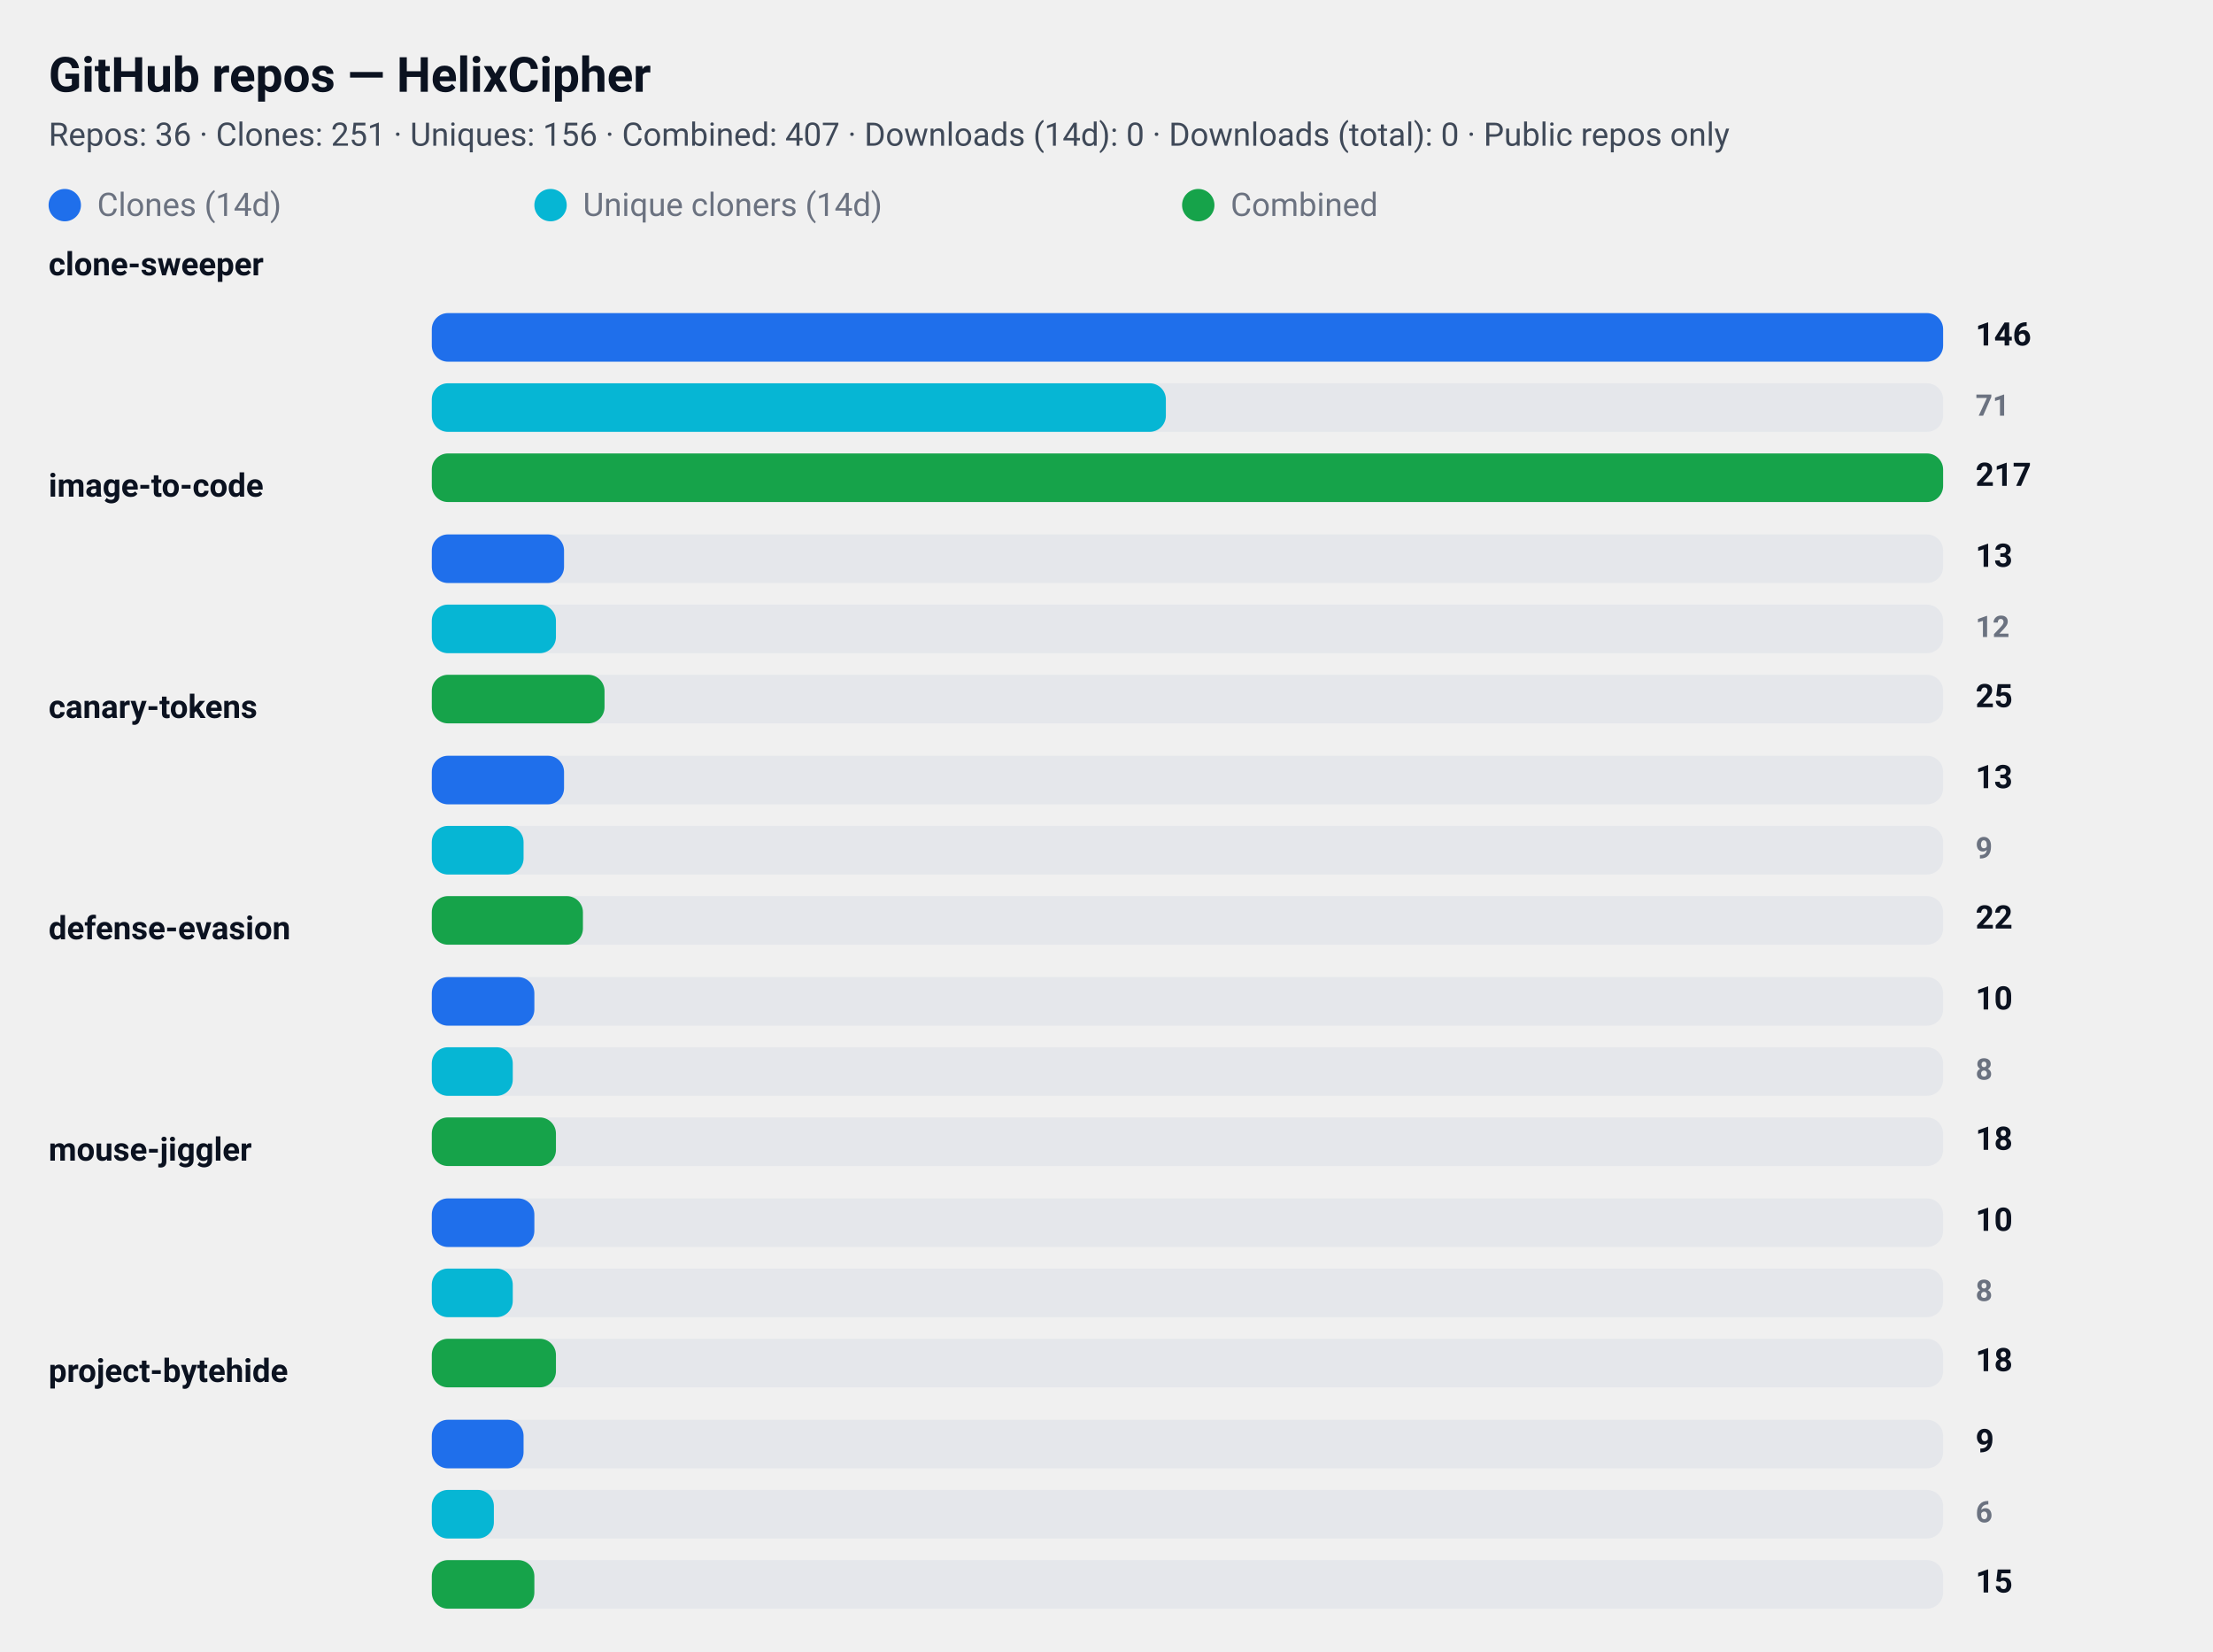
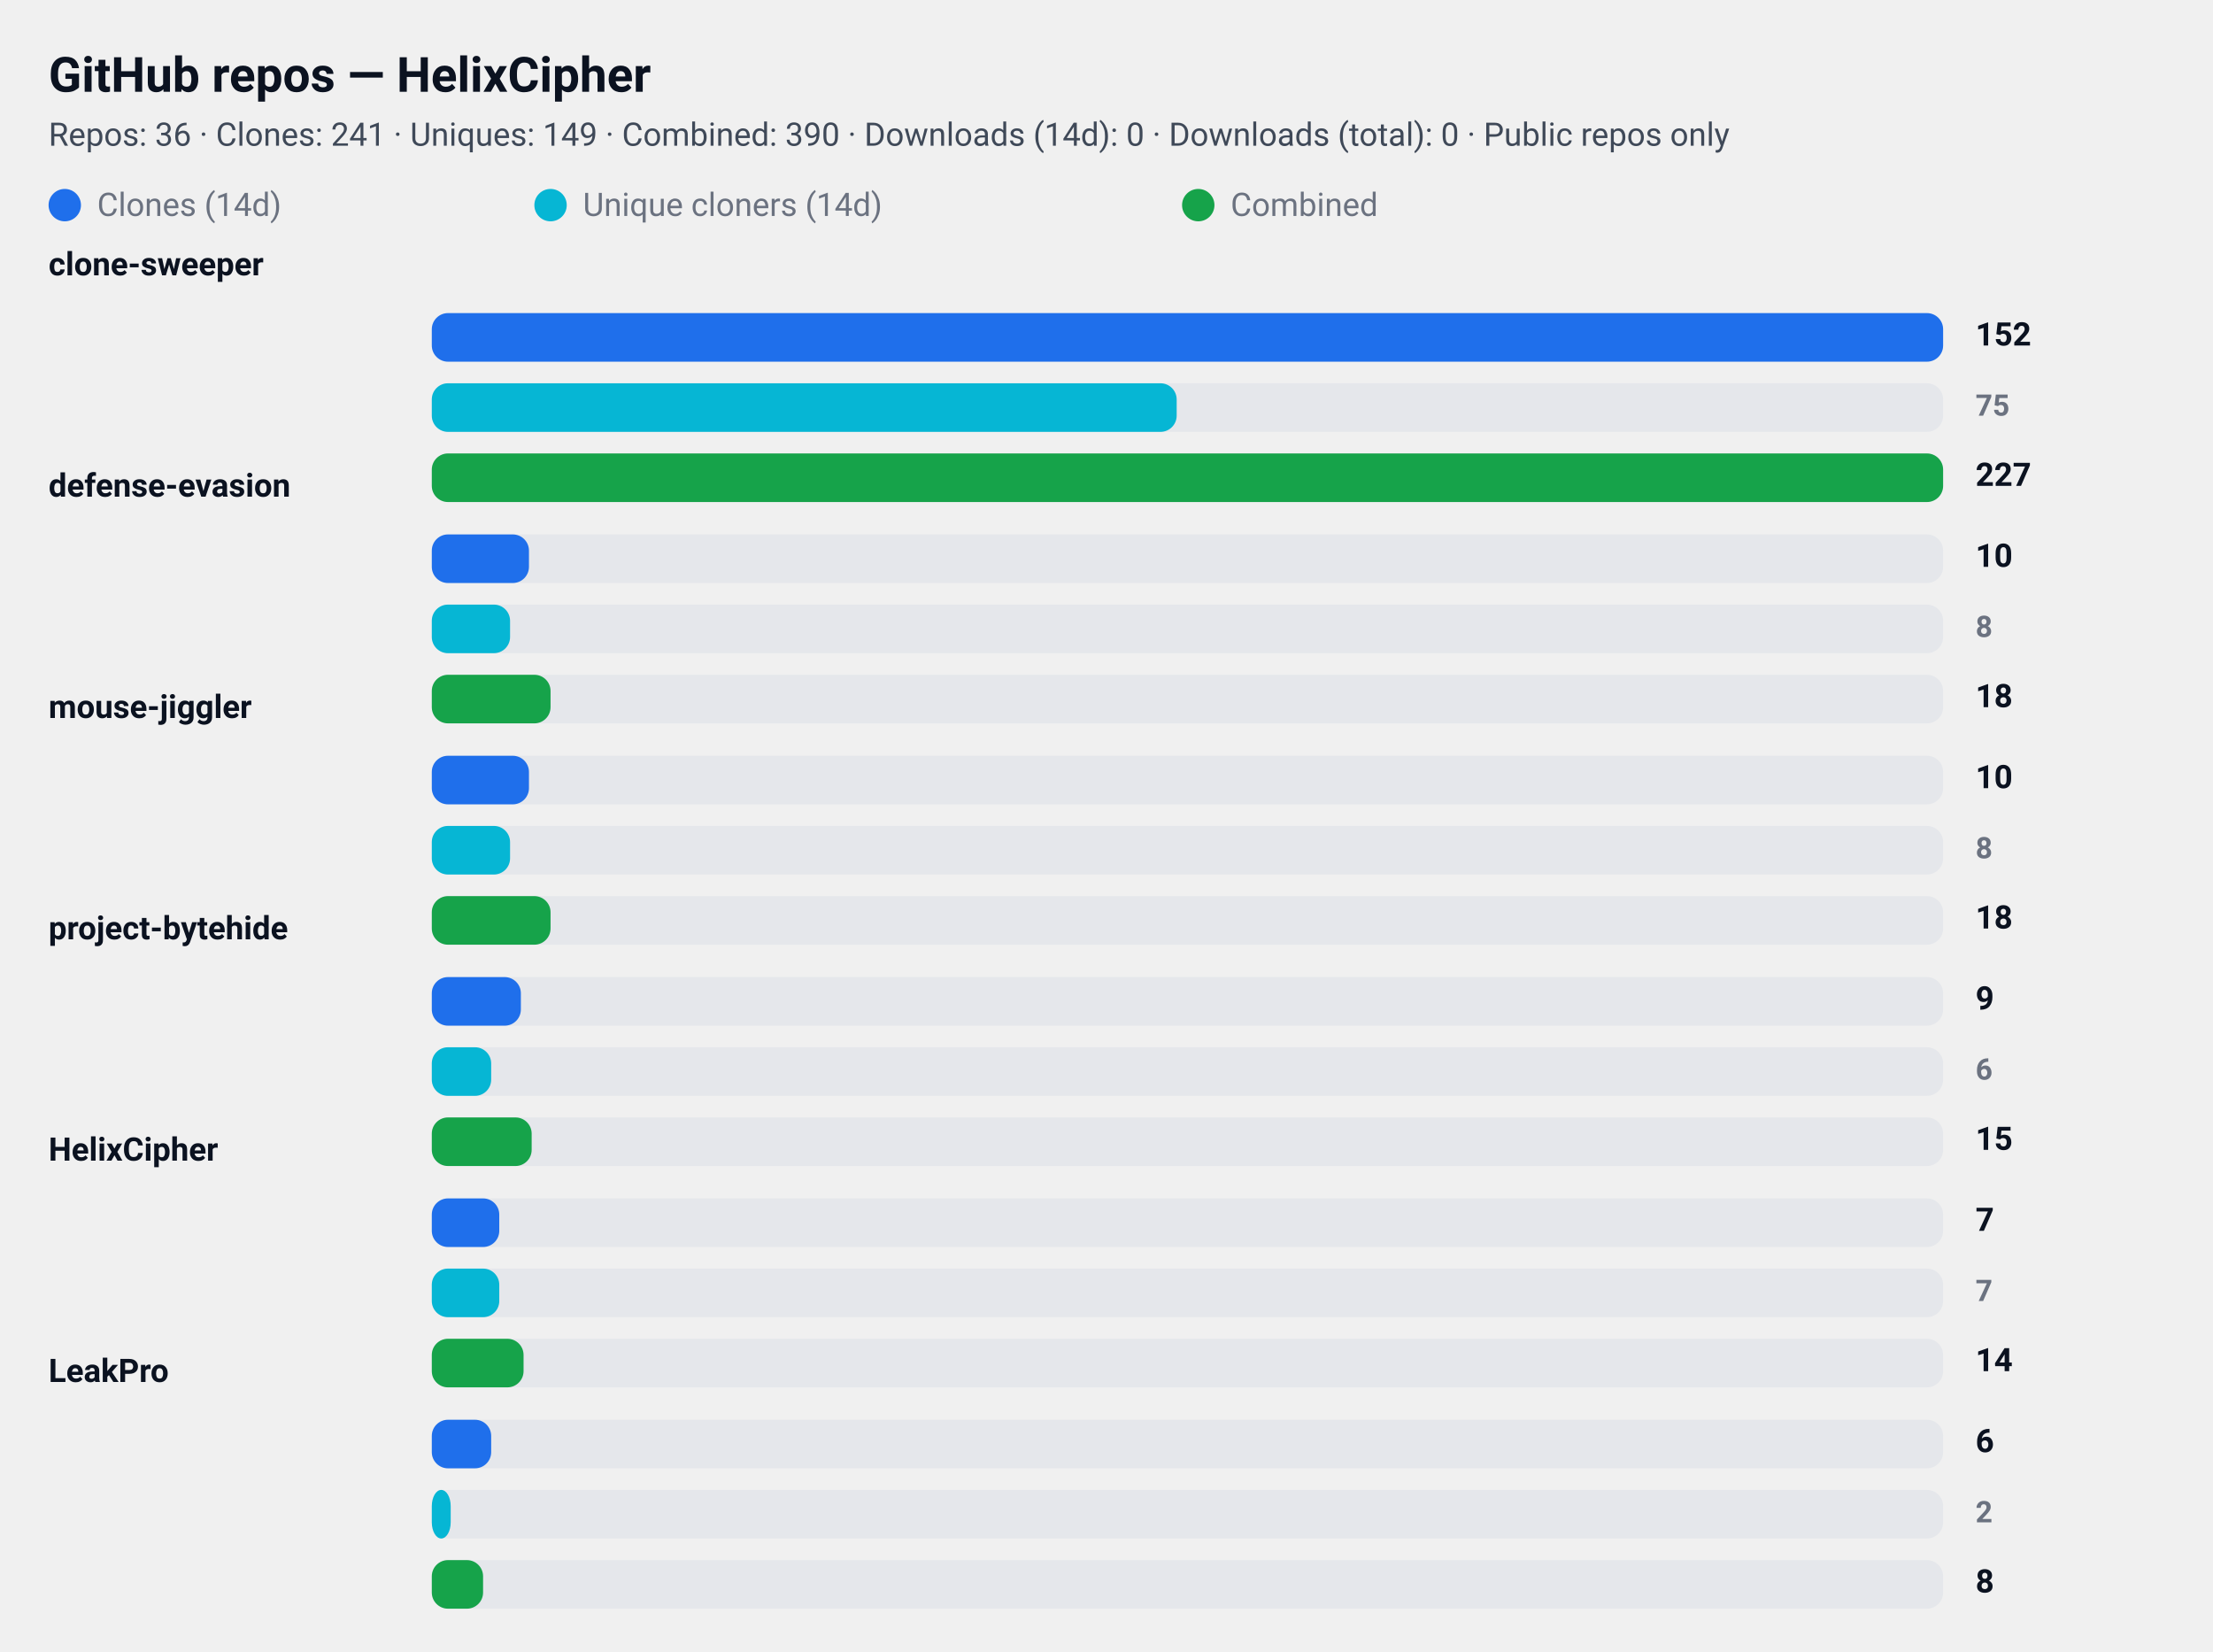
<svg xmlns="http://www.w3.org/2000/svg" width="820" height="612" viewBox="0 0 820 612" role="img" aria-label="GitHub repository clone statistics">
  <style>
  .card  { font-family: "Segoe UI", Roboto, "Helvetica Neue", Arial, sans-serif; }
  .title { font-weight: 700; font-size: 18px; fill: #0b1220; }
  .meta  { font-weight: 400; font-size: 12px; fill: #374151; opacity: 0.95; }
  .label { font-weight: 600; font-size: 12px; fill: #0b1220; }
  .count { font-weight: 700; font-size: 12px; fill: #0b1220; text-anchor: start; }
  .count-small { font-weight: 600; font-size: 11px; fill:#6b7280; text-anchor: start; }
  .muted { font-size:12px; fill:#6b7280; }

  .bar-clone { fill: #1f6feb; rx:6; }
  .bar-uniq  { fill: #06b6d4; rx:6; }
  .bar-comb  { fill: #16a34a; rx:6; }

  .bar-bg { fill: #e5e7eb; rx:6; }
  @media (prefers-color-scheme: dark) {
    .title, .meta, .label, .count, .count-small, .muted { fill: #ffffff; }
    .meta, .count-small { opacity: 0.9; }
  }
</style>
  <rect x="0" y="0" width="820" height="612" rx="12" fill="transparent" />
  <text x="18" y="34" class="title card">GitHub repos — HelixCipher</text>
-   <text x="18" y="54" class="meta card">Repos: 36 · Clones: 251 · Uniques: 156 · Combined: 407 · Downloads (14d): 0 · Downloads (total): 0 · Public repos only</text>
+   <text x="18" y="54" class="meta card">Repos: 36 · Clones: 241 · Uniques: 149 · Combined: 390 · Downloads (14d): 0 · Downloads (total): 0 · Public repos only</text>
  <g id="legend">
    <rect x="18" y="70" width="12" height="12" class="bar-clone" />
    <text x="36" y="80" class="muted card">Clones (14d)</text>
    <rect x="198" y="70" width="12" height="12" class="bar-uniq" />
    <text x="216" y="80" class="muted card">Unique cloners (14d)</text>
    <rect x="438" y="70" width="12" height="12" class="bar-comb" />
    <text x="456" y="80" class="muted card">Combined</text>
  </g>
  <text x="18" y="102" class="label card">clone-sweeper</text>
  <rect x="160" y="116" width="560" height="18" class="bar-bg" />
  <rect x="160" y="116" width="560" height="18" class="bar-clone" />
-   <text x="732" y="128" class="count card">146</text>
+   <text x="732" y="128" class="count card">152</text>
  <rect x="160" y="142" width="560" height="18" class="bar-bg" />
-   <rect x="160" y="142" width="272" height="18" class="bar-uniq" />
-   <text x="732" y="154" class="count-small card">71</text>
+   <rect x="160" y="142" width="276" height="18" class="bar-uniq" />
+   <text x="732" y="154" class="count-small card">75</text>
  <rect x="160" y="168" width="560" height="18" class="bar-bg" />
  <rect x="160" y="168" width="560" height="18" class="bar-comb" />
-   <text x="732" y="180" class="count card">217</text>
-   <text x="18" y="184" class="label card">image-to-code</text>
+   <text x="732" y="180" class="count card">227</text>
+   <text x="18" y="184" class="label card">defense-evasion</text>
  <rect x="160" y="198" width="560" height="18" class="bar-bg" />
-   <rect x="160" y="198" width="49" height="18" class="bar-clone" />
-   <text x="732" y="210" class="count card">13</text>
+   <rect x="160" y="198" width="36" height="18" class="bar-clone" />
+   <text x="732" y="210" class="count card">10</text>
  <rect x="160" y="224" width="560" height="18" class="bar-bg" />
-   <rect x="160" y="224" width="46" height="18" class="bar-uniq" />
-   <text x="732" y="236" class="count-small card">12</text>
+   <rect x="160" y="224" width="29" height="18" class="bar-uniq" />
+   <text x="732" y="236" class="count-small card">8</text>
  <rect x="160" y="250" width="560" height="18" class="bar-bg" />
-   <rect x="160" y="250" width="64" height="18" class="bar-comb" />
-   <text x="732" y="262" class="count card">25</text>
-   <text x="18" y="266" class="label card">canary-tokens</text>
+   <rect x="160" y="250" width="44" height="18" class="bar-comb" />
+   <text x="732" y="262" class="count card">18</text>
+   <text x="18" y="266" class="label card">mouse-jiggler</text>
  <rect x="160" y="280" width="560" height="18" class="bar-bg" />
-   <rect x="160" y="280" width="49" height="18" class="bar-clone" />
-   <text x="732" y="292" class="count card">13</text>
+   <rect x="160" y="280" width="36" height="18" class="bar-clone" />
+   <text x="732" y="292" class="count card">10</text>
  <rect x="160" y="306" width="560" height="18" class="bar-bg" />
-   <rect x="160" y="306" width="34" height="18" class="bar-uniq" />
-   <text x="732" y="318" class="count-small card">9</text>
+   <rect x="160" y="306" width="29" height="18" class="bar-uniq" />
+   <text x="732" y="318" class="count-small card">8</text>
  <rect x="160" y="332" width="560" height="18" class="bar-bg" />
-   <rect x="160" y="332" width="56" height="18" class="bar-comb" />
-   <text x="732" y="344" class="count card">22</text>
-   <text x="18" y="348" class="label card">defense-evasion</text>
+   <rect x="160" y="332" width="44" height="18" class="bar-comb" />
+   <text x="732" y="344" class="count card">18</text>
+   <text x="18" y="348" class="label card">project-bytehide</text>
  <rect x="160" y="362" width="560" height="18" class="bar-bg" />
-   <rect x="160" y="362" width="38" height="18" class="bar-clone" />
-   <text x="732" y="374" class="count card">10</text>
+   <rect x="160" y="362" width="33" height="18" class="bar-clone" />
+   <text x="732" y="374" class="count card">9</text>
  <rect x="160" y="388" width="560" height="18" class="bar-bg" />
-   <rect x="160" y="388" width="30" height="18" class="bar-uniq" />
-   <text x="732" y="400" class="count-small card">8</text>
+   <rect x="160" y="388" width="22" height="18" class="bar-uniq" />
+   <text x="732" y="400" class="count-small card">6</text>
  <rect x="160" y="414" width="560" height="18" class="bar-bg" />
-   <rect x="160" y="414" width="46" height="18" class="bar-comb" />
-   <text x="732" y="426" class="count card">18</text>
-   <text x="18" y="430" class="label card">mouse-jiggler</text>
+   <rect x="160" y="414" width="37" height="18" class="bar-comb" />
+   <text x="732" y="426" class="count card">15</text>
+   <text x="18" y="430" class="label card">HelixCipher</text>
  <rect x="160" y="444" width="560" height="18" class="bar-bg" />
-   <rect x="160" y="444" width="38" height="18" class="bar-clone" />
-   <text x="732" y="456" class="count card">10</text>
+   <rect x="160" y="444" width="25" height="18" class="bar-clone" />
+   <text x="732" y="456" class="count card">7</text>
  <rect x="160" y="470" width="560" height="18" class="bar-bg" />
-   <rect x="160" y="470" width="30" height="18" class="bar-uniq" />
-   <text x="732" y="482" class="count-small card">8</text>
+   <rect x="160" y="470" width="25" height="18" class="bar-uniq" />
+   <text x="732" y="482" class="count-small card">7</text>
  <rect x="160" y="496" width="560" height="18" class="bar-bg" />
-   <rect x="160" y="496" width="46" height="18" class="bar-comb" />
-   <text x="732" y="508" class="count card">18</text>
-   <text x="18" y="512" class="label card">project-bytehide</text>
+   <rect x="160" y="496" width="34" height="18" class="bar-comb" />
+   <text x="732" y="508" class="count card">14</text>
+   <text x="18" y="512" class="label card">LeakPro</text>
  <rect x="160" y="526" width="560" height="18" class="bar-bg" />
-   <rect x="160" y="526" width="34" height="18" class="bar-clone" />
-   <text x="732" y="538" class="count card">9</text>
+   <rect x="160" y="526" width="22" height="18" class="bar-clone" />
+   <text x="732" y="538" class="count card">6</text>
  <rect x="160" y="552" width="560" height="18" class="bar-bg" />
-   <rect x="160" y="552" width="23" height="18" class="bar-uniq" />
-   <text x="732" y="564" class="count-small card">6</text>
+   <rect x="160" y="552" width="7" height="18" class="bar-uniq" />
+   <text x="732" y="564" class="count-small card">2</text>
  <rect x="160" y="578" width="560" height="18" class="bar-bg" />
-   <rect x="160" y="578" width="38" height="18" class="bar-comb" />
-   <text x="732" y="590" class="count card">15</text>
+   <rect x="160" y="578" width="19" height="18" class="bar-comb" />
+   <text x="732" y="590" class="count card">8</text>
</svg>
